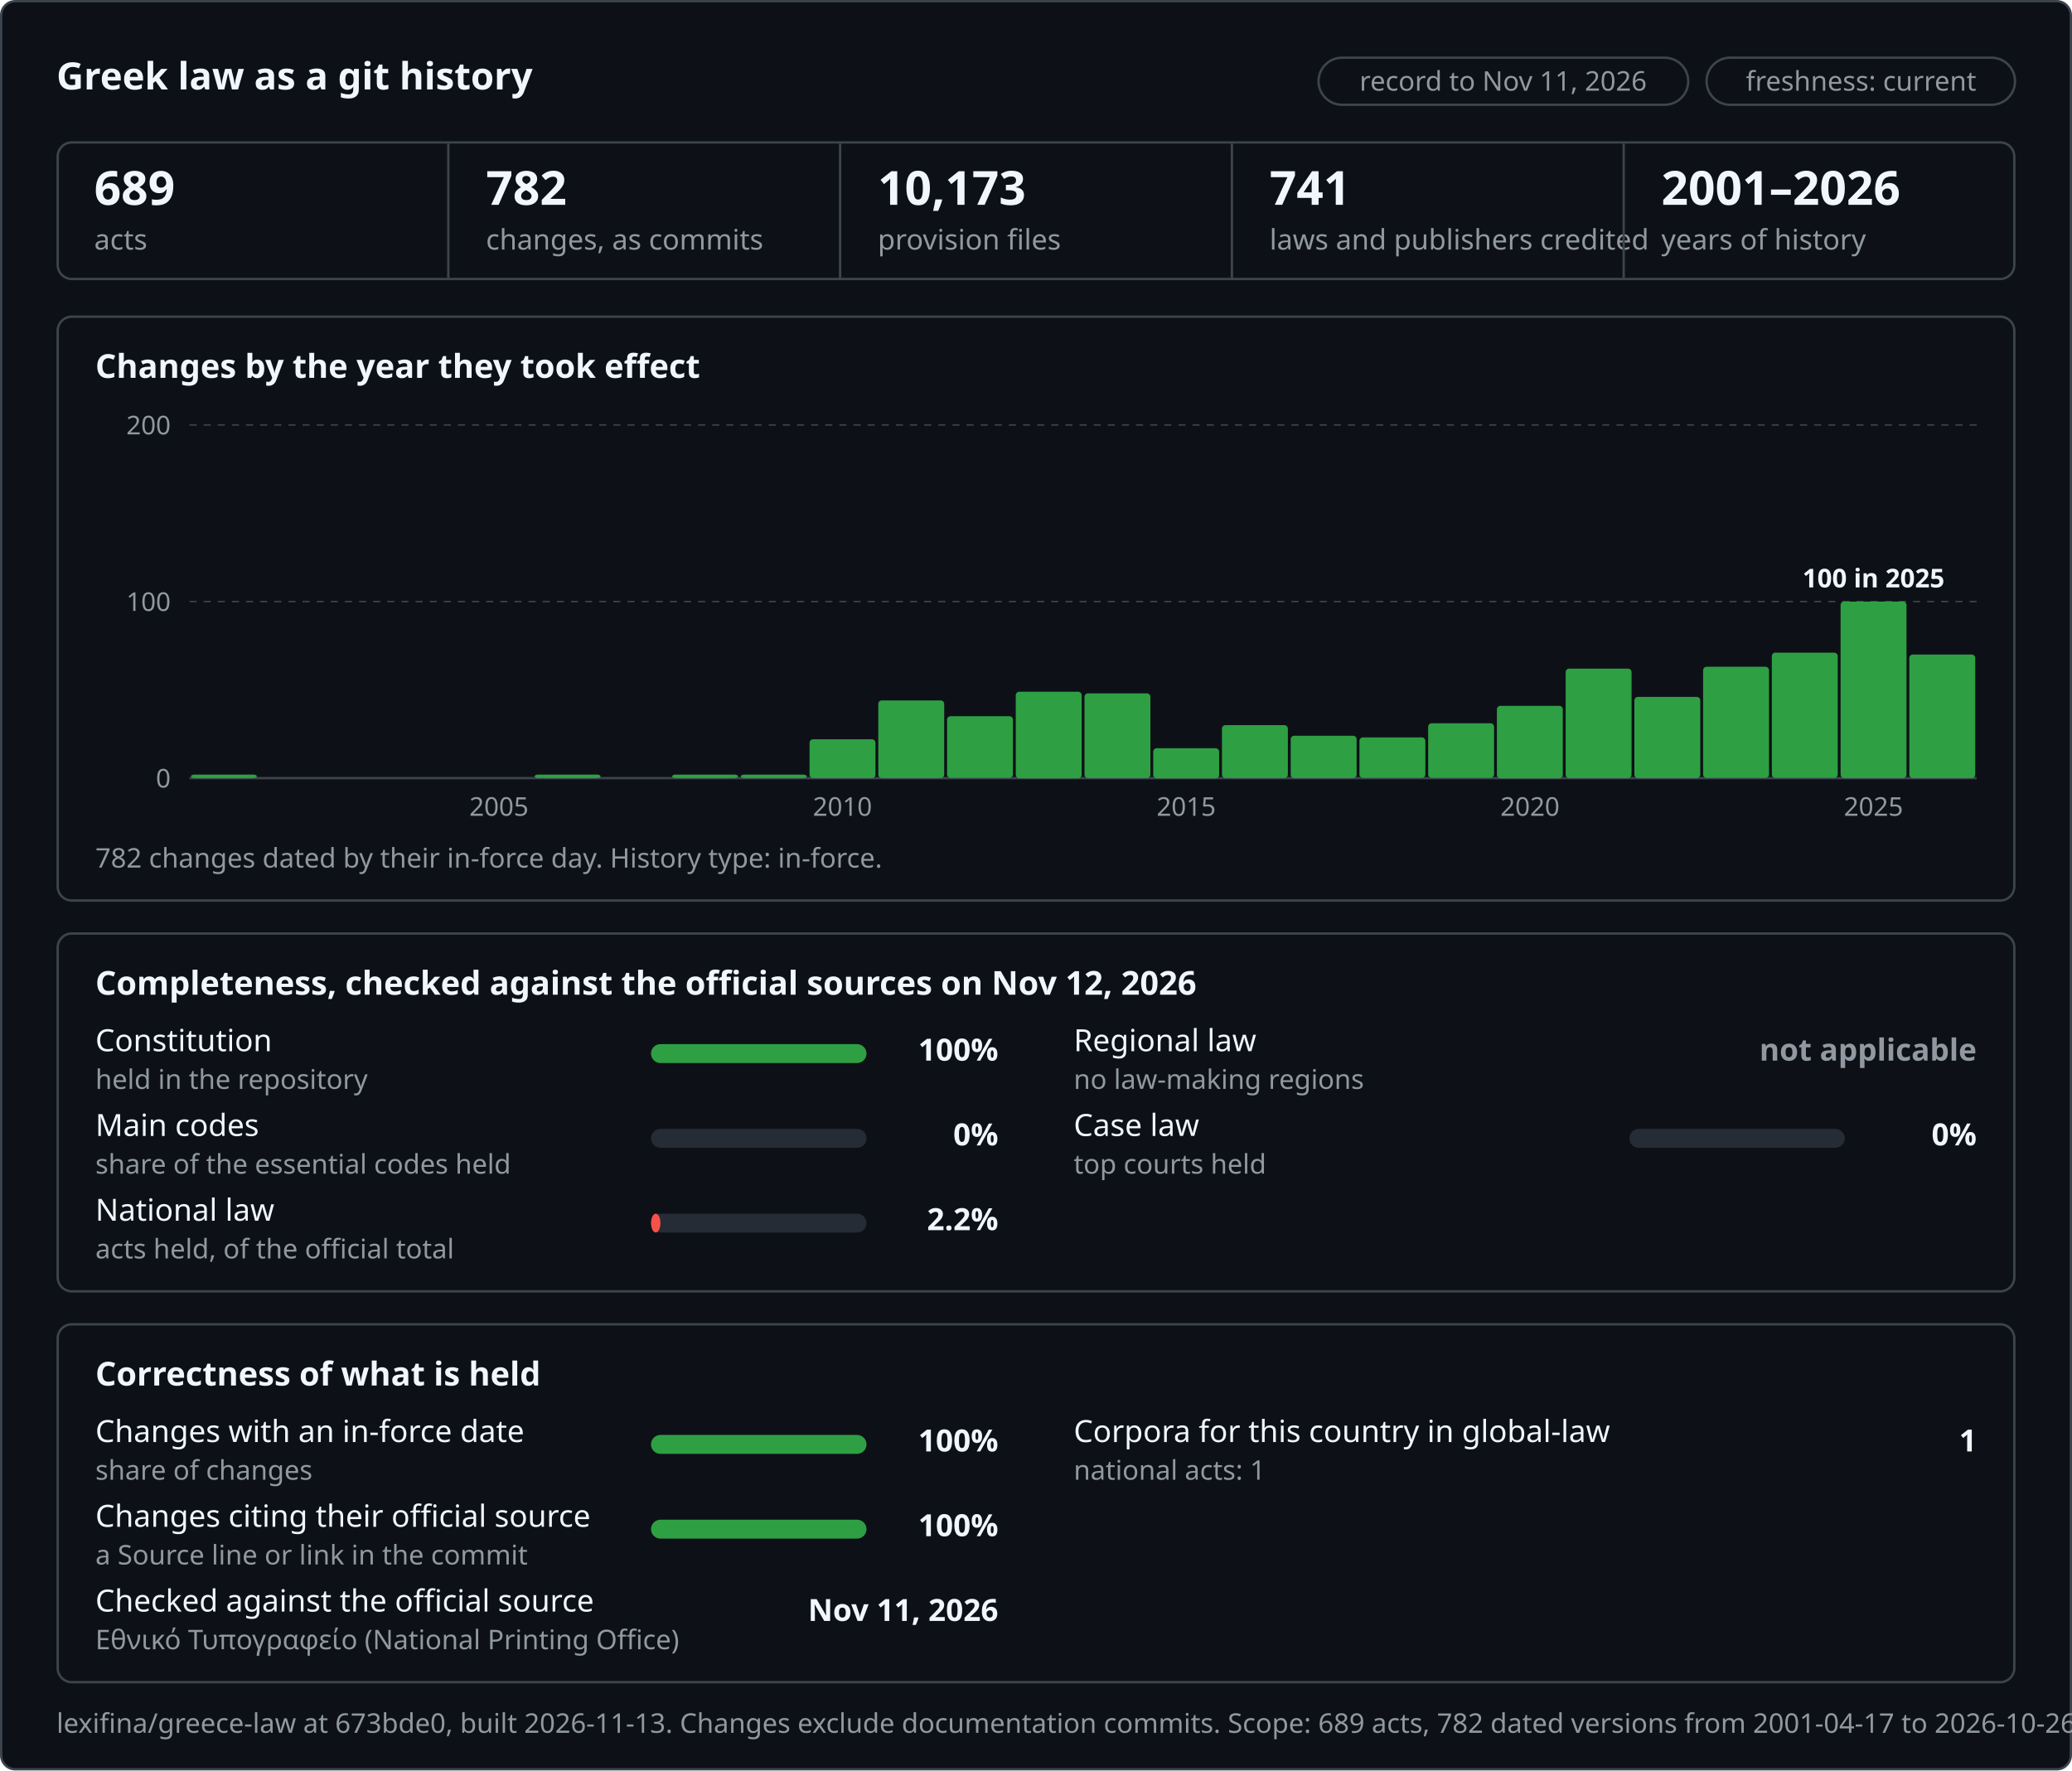
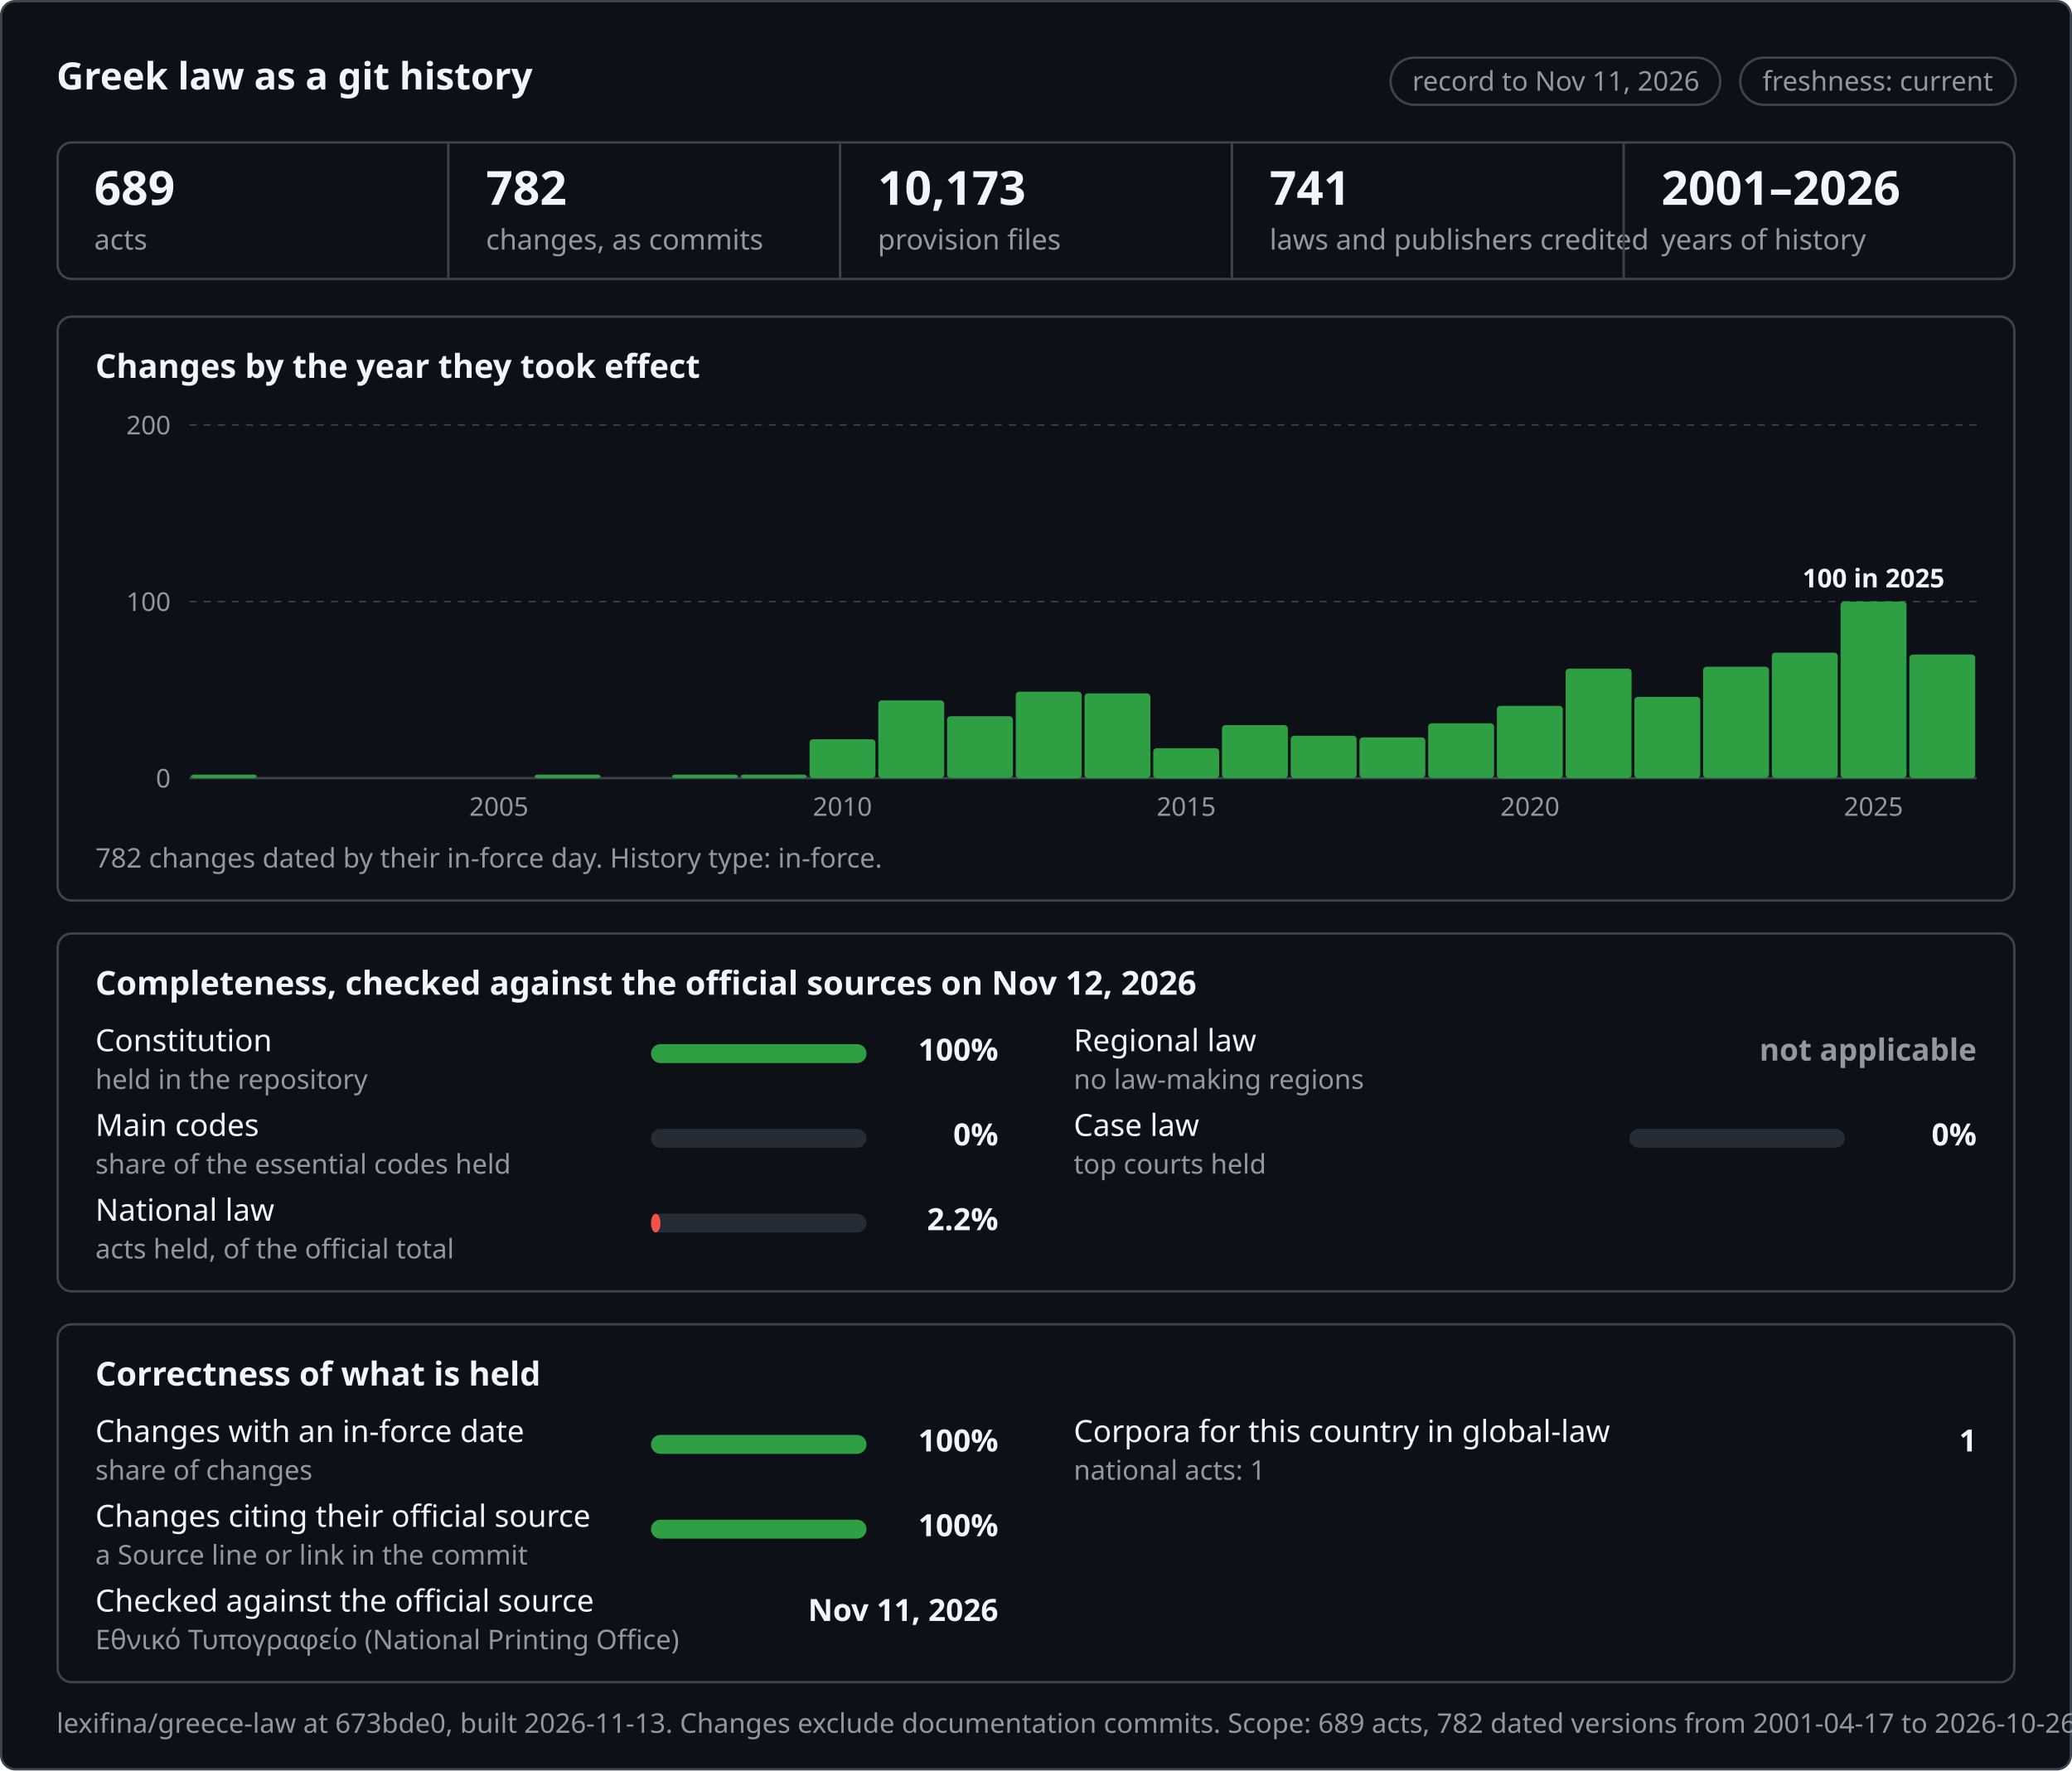
<svg xmlns="http://www.w3.org/2000/svg" width="880" height="752" viewBox="0 0 880 752" font-family="-apple-system,BlinkMacSystemFont,Segoe UI,Noto Sans,Helvetica,Arial,sans-serif">
  <rect x="0.5" y="0.5" width="879" height="751" rx="6" fill="#0d1117" stroke="#3d444d" />
  <text x="24" y="38" font-size="16" font-weight="600" fill="#f0f6fc">Greek law as a git history</text>
-   <rect x="560.0" y="24.5" width="157" height="20" rx="10" fill="none" stroke="#3d444d" />
-   <text x="638.4" y="38.5" font-size="11.5" font-weight="500" text-anchor="middle" fill="#9198a1">record to Nov 11, 2026</text>
-   <rect x="724.8" y="24.5" width="131" height="20" rx="10" fill="none" stroke="#3d444d" />
-   <text x="790.4" y="38.5" font-size="11.5" font-weight="500" text-anchor="middle" fill="#9198a1">freshness: current</text>
+   <rect x="590.6" y="24.5" width="140" height="20" rx="10" fill="none" stroke="#3d444d" />
+   <text x="660.8" y="38.5" font-size="11.5" font-weight="500" text-anchor="middle" fill="#9198a1">record to Nov 11, 2026</text>
+   <rect x="739.1" y="24.5" width="117" height="20" rx="10" fill="none" stroke="#3d444d" />
+   <text x="797.5" y="38.5" font-size="11.5" font-weight="500" text-anchor="middle" fill="#9198a1">freshness: current</text>
  <rect x="24.5" y="60.5" width="831" height="58" rx="6" fill="#0d1117" stroke="#3d444d" />
  <text x="40.0" y="87" font-size="20" font-weight="600" fill="#f0f6fc">689</text>
  <text x="40.0" y="106" font-size="12" fill="#9198a1">acts</text>
  <line x1="190.4" y1="61" x2="190.4" y2="118" stroke="#3d444d" />
  <text x="206.4" y="87" font-size="20" font-weight="600" fill="#f0f6fc">782</text>
  <text x="206.4" y="106" font-size="12" fill="#9198a1">changes, as commits</text>
  <line x1="356.8" y1="61" x2="356.8" y2="118" stroke="#3d444d" />
  <text x="372.8" y="87" font-size="20" font-weight="600" fill="#f0f6fc">10,173</text>
  <text x="372.8" y="106" font-size="12" fill="#9198a1">provision files</text>
  <line x1="523.2" y1="61" x2="523.2" y2="118" stroke="#3d444d" />
  <text x="539.2" y="87" font-size="20" font-weight="600" fill="#f0f6fc">741</text>
-   <text x="539.2" y="106" font-size="12" fill="#9198a1">laws and publishers credited</text>
+   <text x="539.2" y="106" font-size="12" fill="#9198a1" textLength="142" lengthAdjust="spacingAndGlyphs">laws and publishers credited</text>
  <line x1="689.6" y1="61" x2="689.6" y2="118" stroke="#3d444d" />
  <text x="705.6" y="87" font-size="20" font-weight="600" fill="#f0f6fc">2001–2026</text>
  <text x="705.6" y="106" font-size="12" fill="#9198a1">years of history</text>
  <rect x="24.5" y="134.5" width="831" height="248" rx="6" fill="#0d1117" stroke="#3d444d" />
  <text x="40.5" y="160.5" font-size="14" font-weight="600" fill="#f0f6fc">Changes by the year they took effect</text>
  <line x1="80.5" y1="330.5" x2="839.5" y2="330.5" stroke="#3d444d" stroke-width="1" />
  <text x="72.5" y="334.5" font-size="11" text-anchor="end" fill="#9198a1">0</text>
  <line x1="80.5" y1="255.5" x2="839.5" y2="255.5" stroke="#3d444d" stroke-width="0.6" stroke-dasharray="3 3" />
  <text x="72.5" y="259.5" font-size="11" text-anchor="end" fill="#9198a1">100</text>
  <line x1="80.5" y1="180.5" x2="839.5" y2="180.5" stroke="#3d444d" stroke-width="0.6" stroke-dasharray="3 3" />
  <text x="72.5" y="184.5" font-size="11" text-anchor="end" fill="#9198a1">200</text>
  <rect x="81.10" y="329.0" width="27.99" height="1.5" rx="1.5" fill="#2ea043" />
  <text x="211.9" y="346.5" font-size="11" text-anchor="middle" fill="#9198a1">2005</text>
  <rect x="227.06" y="329.0" width="27.99" height="1.5" rx="1.5" fill="#2ea043" />
  <rect x="285.45" y="329.0" width="27.99" height="1.5" rx="1.5" fill="#2ea043" />
  <rect x="314.64" y="329.0" width="27.99" height="1.5" rx="1.5" fill="#2ea043" />
  <rect x="343.83" y="314.0" width="27.99" height="16.5" rx="1.5" fill="#2ea043" />
  <text x="357.8" y="346.5" font-size="11" text-anchor="middle" fill="#9198a1">2010</text>
  <rect x="373.02" y="297.5" width="27.99" height="33.0" rx="1.5" fill="#2ea043" />
  <rect x="402.22" y="304.2" width="27.99" height="26.2" rx="1.5" fill="#2ea043" />
  <rect x="431.41" y="293.8" width="27.99" height="36.8" rx="1.5" fill="#2ea043" />
  <rect x="460.60" y="294.5" width="27.99" height="36.0" rx="1.5" fill="#2ea043" />
  <rect x="489.79" y="317.8" width="27.99" height="12.8" rx="1.5" fill="#2ea043" />
  <text x="503.8" y="346.5" font-size="11" text-anchor="middle" fill="#9198a1">2015</text>
  <rect x="518.98" y="308.0" width="27.99" height="22.5" rx="1.5" fill="#2ea043" />
  <rect x="548.18" y="312.5" width="27.99" height="18.0" rx="1.5" fill="#2ea043" />
  <rect x="577.37" y="313.2" width="27.99" height="17.2" rx="1.5" fill="#2ea043" />
  <rect x="606.56" y="307.2" width="27.99" height="23.2" rx="1.5" fill="#2ea043" />
  <rect x="635.75" y="299.8" width="27.99" height="30.8" rx="1.5" fill="#2ea043" />
  <text x="649.8" y="346.5" font-size="11" text-anchor="middle" fill="#9198a1">2020</text>
  <rect x="664.95" y="284.0" width="27.99" height="46.5" rx="1.5" fill="#2ea043" />
  <rect x="694.14" y="296.0" width="27.99" height="34.5" rx="1.5" fill="#2ea043" />
  <rect x="723.33" y="283.2" width="27.99" height="47.2" rx="1.5" fill="#2ea043" />
  <rect x="752.52" y="277.2" width="27.99" height="53.2" rx="1.5" fill="#2ea043" />
  <rect x="781.72" y="255.5" width="27.99" height="75.0" rx="1.5" fill="#2ea043" />
  <text x="795.7" y="346.5" font-size="11" text-anchor="middle" fill="#9198a1">2025</text>
  <text x="795.7" y="249.5" font-size="11" font-weight="600" text-anchor="middle" fill="#f0f6fc">100 in 2025</text>
  <rect x="810.91" y="278.0" width="27.99" height="52.5" rx="1.5" fill="#2ea043" />
  <text x="40.5" y="368.5" font-size="11.5" fill="#9198a1">782 changes dated by their in-force day. History type: in-force.</text>
  <rect x="24.5" y="396.5" width="831" height="152" rx="6" fill="#0d1117" stroke="#3d444d" />
  <text x="40.5" y="422.5" font-size="14" font-weight="600" fill="#f0f6fc">Completeness, checked against the official sources on Nov 12, 2026</text>
  <text x="40.5" y="446.5" font-size="13" fill="#f0f6fc">Constitution</text>
  <text x="40.5" y="462.5" font-size="11.5" fill="#9198a1">held in the repository</text>
  <g>
    <rect x="276.5" y="443.5" width="91.5" height="8" rx="4" fill="#262c36" />
    <rect x="276.5" y="443.5" width="91.5" height="8" rx="4" fill="#2ea043" />
  </g>
  <text x="424.0" y="450.5" font-size="13" font-weight="600" text-anchor="end" fill="#f0f6fc">100%</text>
  <text x="40.5" y="482.5" font-size="13" fill="#f0f6fc">Main codes</text>
  <text x="40.5" y="498.5" font-size="11.5" fill="#9198a1">share of the essential codes held</text>
  <g>
    <rect x="276.5" y="479.5" width="91.5" height="8" rx="4" fill="#262c36" />
  </g>
  <text x="424.0" y="486.5" font-size="13" font-weight="600" text-anchor="end" fill="#f0f6fc">0%</text>
  <text x="40.5" y="518.5" font-size="13" fill="#f0f6fc">National law</text>
  <text x="40.5" y="534.5" font-size="11.5" fill="#9198a1">acts held, of the official total</text>
  <g>
    <rect x="276.5" y="515.5" width="91.5" height="8" rx="4" fill="#262c36" />
    <rect x="276.5" y="515.5" width="4.0" height="8" rx="4" fill="#f85149" />
  </g>
  <text x="424.0" y="522.5" font-size="13" font-weight="600" text-anchor="end" fill="#f0f6fc">2.2%</text>
  <text x="456.0" y="446.5" font-size="13" fill="#f0f6fc">Regional law</text>
  <text x="456.0" y="462.5" font-size="11.5" fill="#9198a1">no law-making regions</text>
  <text x="839.5" y="450.5" font-size="13" font-weight="600" text-anchor="end" fill="#9198a1">not applicable</text>
  <text x="456.0" y="482.5" font-size="13" fill="#f0f6fc">Case law</text>
  <text x="456.0" y="498.5" font-size="11.5" fill="#9198a1">top courts held</text>
  <g>
    <rect x="692.0" y="479.5" width="91.5" height="8" rx="4" fill="#262c36" />
  </g>
  <text x="839.5" y="486.5" font-size="13" font-weight="600" text-anchor="end" fill="#f0f6fc">0%</text>
  <rect x="24.5" y="562.5" width="831" height="152" rx="6" fill="#0d1117" stroke="#3d444d" />
  <text x="40.5" y="588.5" font-size="14" font-weight="600" fill="#f0f6fc">Correctness of what is held</text>
  <text x="40.5" y="612.5" font-size="13" fill="#f0f6fc">Changes with an in-force date</text>
  <text x="40.5" y="628.5" font-size="11.5" fill="#9198a1">share of changes</text>
  <g>
    <rect x="276.5" y="609.5" width="91.5" height="8" rx="4" fill="#262c36" />
    <rect x="276.5" y="609.5" width="91.5" height="8" rx="4" fill="#2ea043" />
  </g>
  <text x="424.0" y="616.5" font-size="13" font-weight="600" text-anchor="end" fill="#f0f6fc">100%</text>
  <text x="40.5" y="648.5" font-size="13" fill="#f0f6fc">Changes citing their official source</text>
  <text x="40.5" y="664.5" font-size="11.5" fill="#9198a1">a Source line or link in the commit</text>
  <g>
    <rect x="276.5" y="645.5" width="91.5" height="8" rx="4" fill="#262c36" />
    <rect x="276.5" y="645.5" width="91.5" height="8" rx="4" fill="#2ea043" />
  </g>
  <text x="424.0" y="652.5" font-size="13" font-weight="600" text-anchor="end" fill="#f0f6fc">100%</text>
  <text x="40.5" y="684.5" font-size="13" fill="#f0f6fc">Checked against the official source</text>
  <text x="40.5" y="700.5" font-size="11.5" fill="#9198a1">Εθνικό Τυπογραφείο (National Printing Office)</text>
  <text x="424.0" y="688.5" font-size="13" font-weight="600" text-anchor="end" fill="#f0f6fc">Nov 11, 2026</text>
  <text x="456.0" y="612.5" font-size="13" fill="#f0f6fc">Corpora for this country in global-law</text>
  <text x="456.0" y="628.5" font-size="11.5" fill="#9198a1">national acts: 1</text>
  <text x="839.5" y="616.5" font-size="13" font-weight="600" text-anchor="end" fill="#f0f6fc">1</text>
  <text x="24" y="736" font-size="11.5" fill="#9198a1">lexifina/greece-law at 673bde0, built 2026-11-13. Changes exclude documentation commits. Scope: 689 acts, 782 dated versions from 2001-04-17 to 2026-10-26</text>
</svg>
